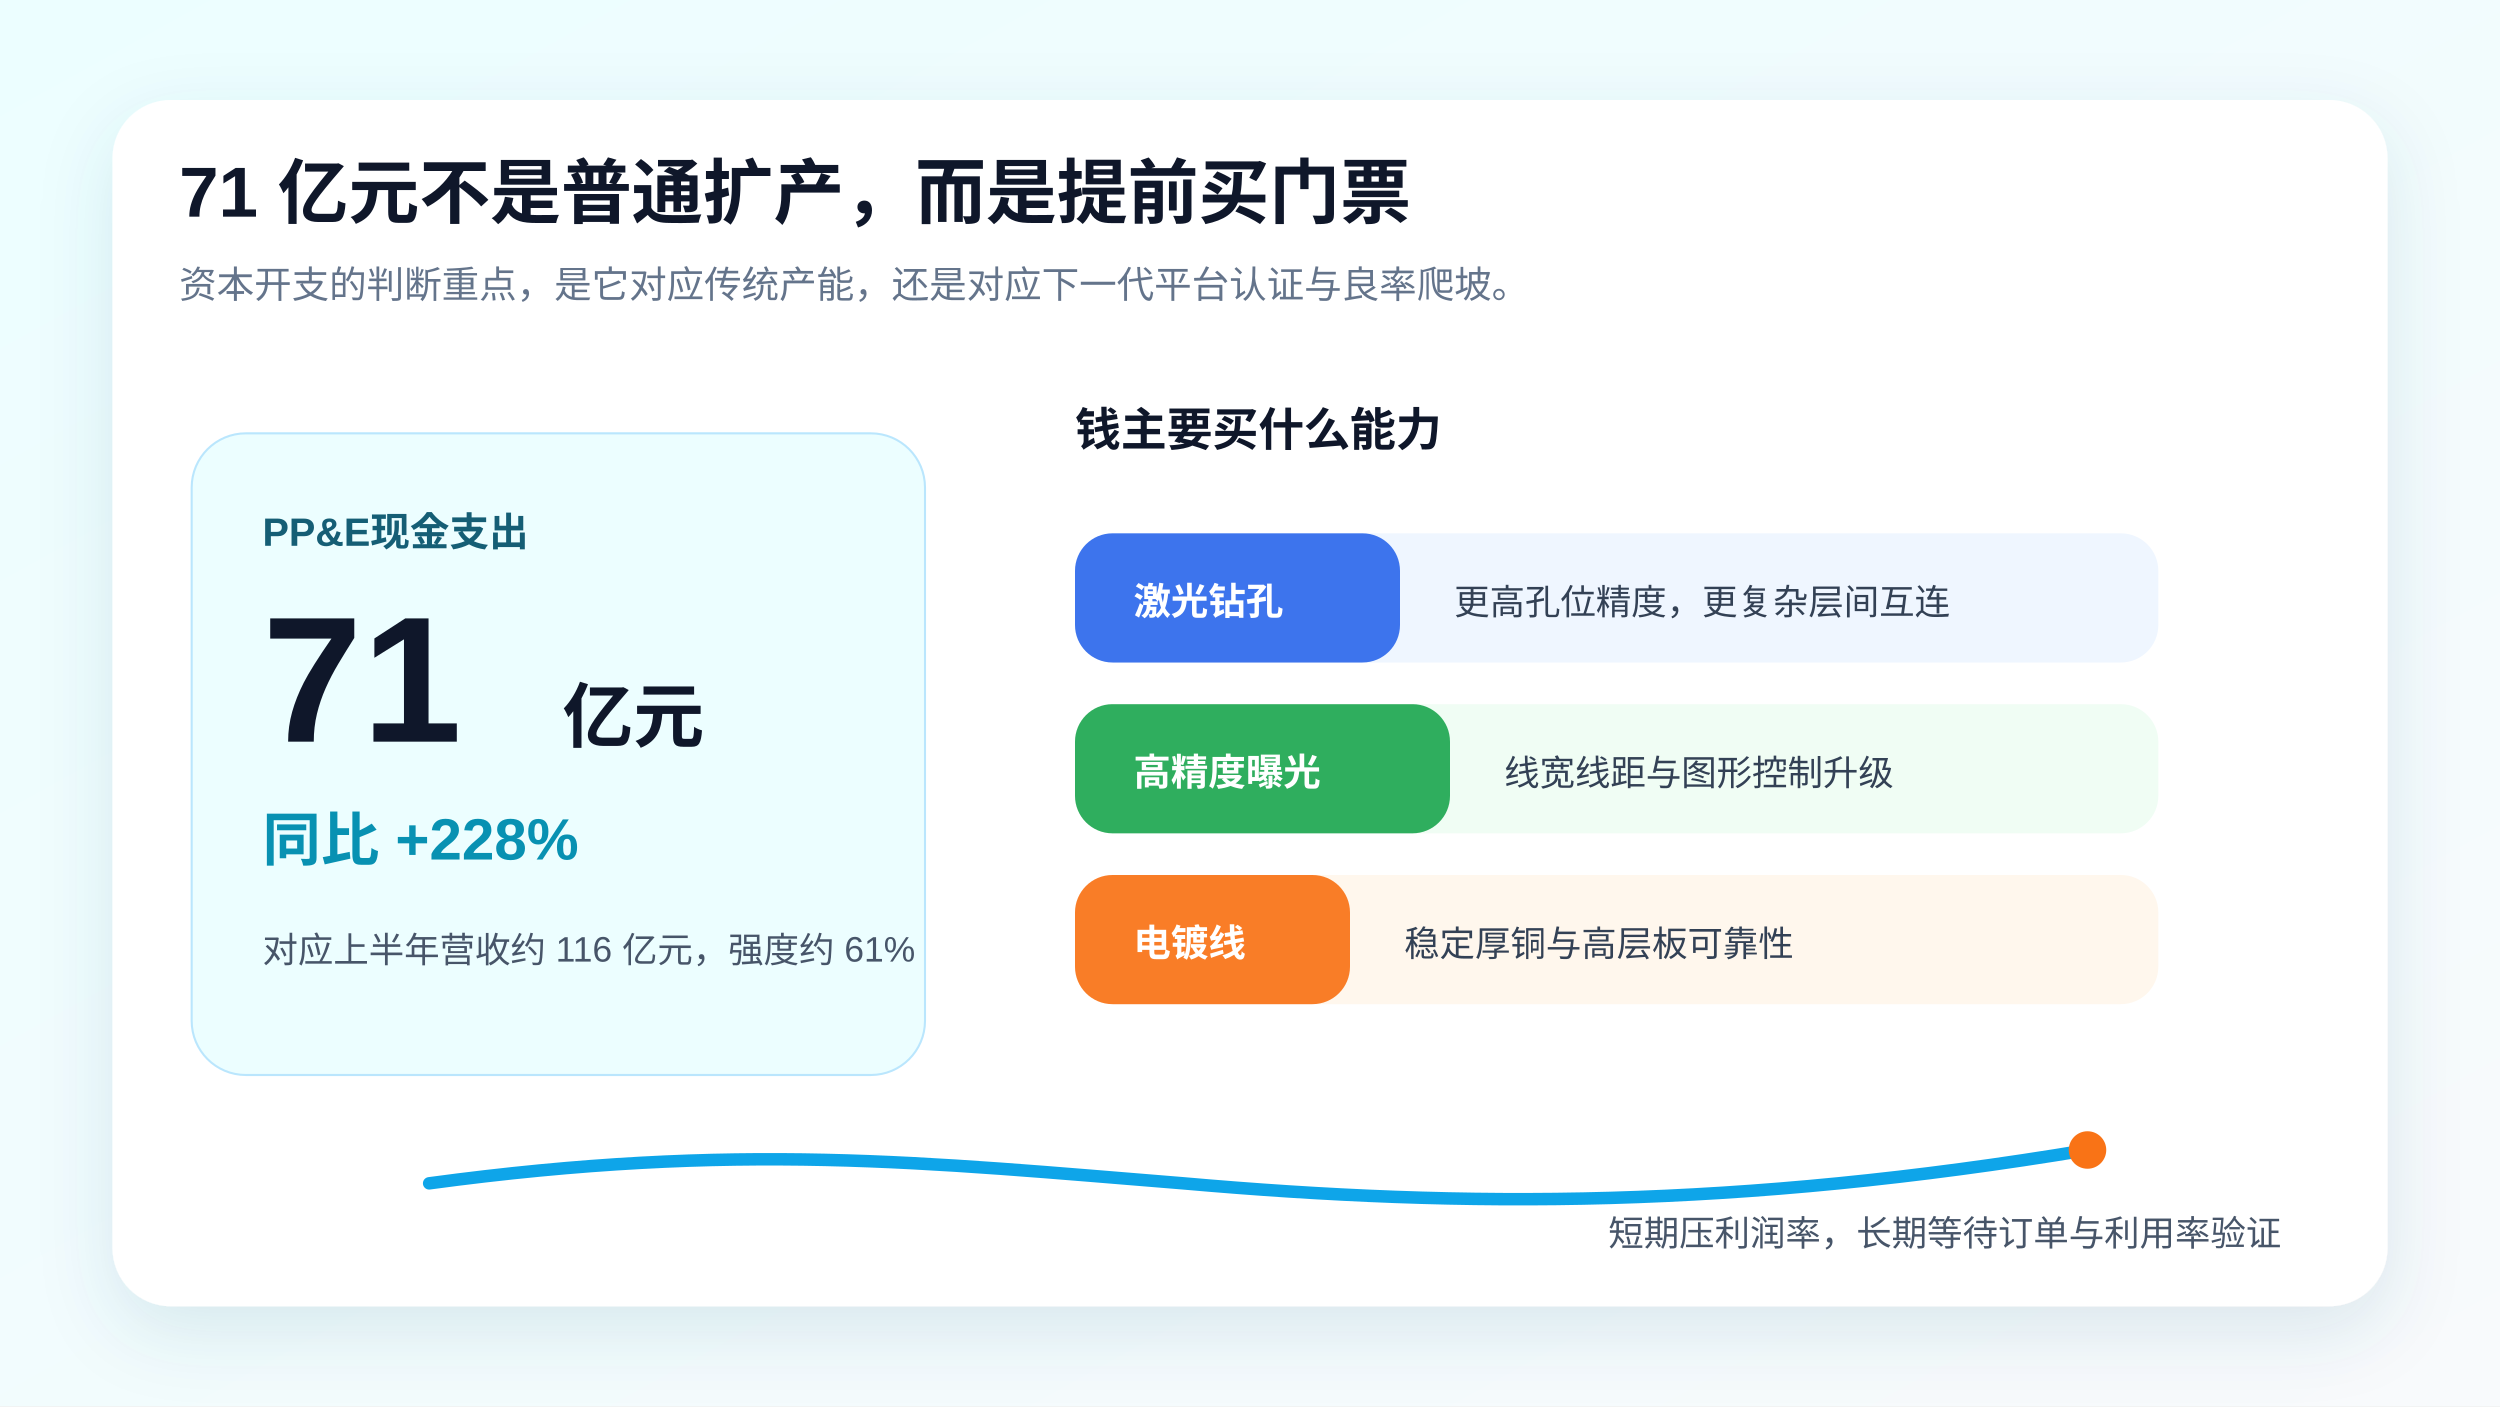
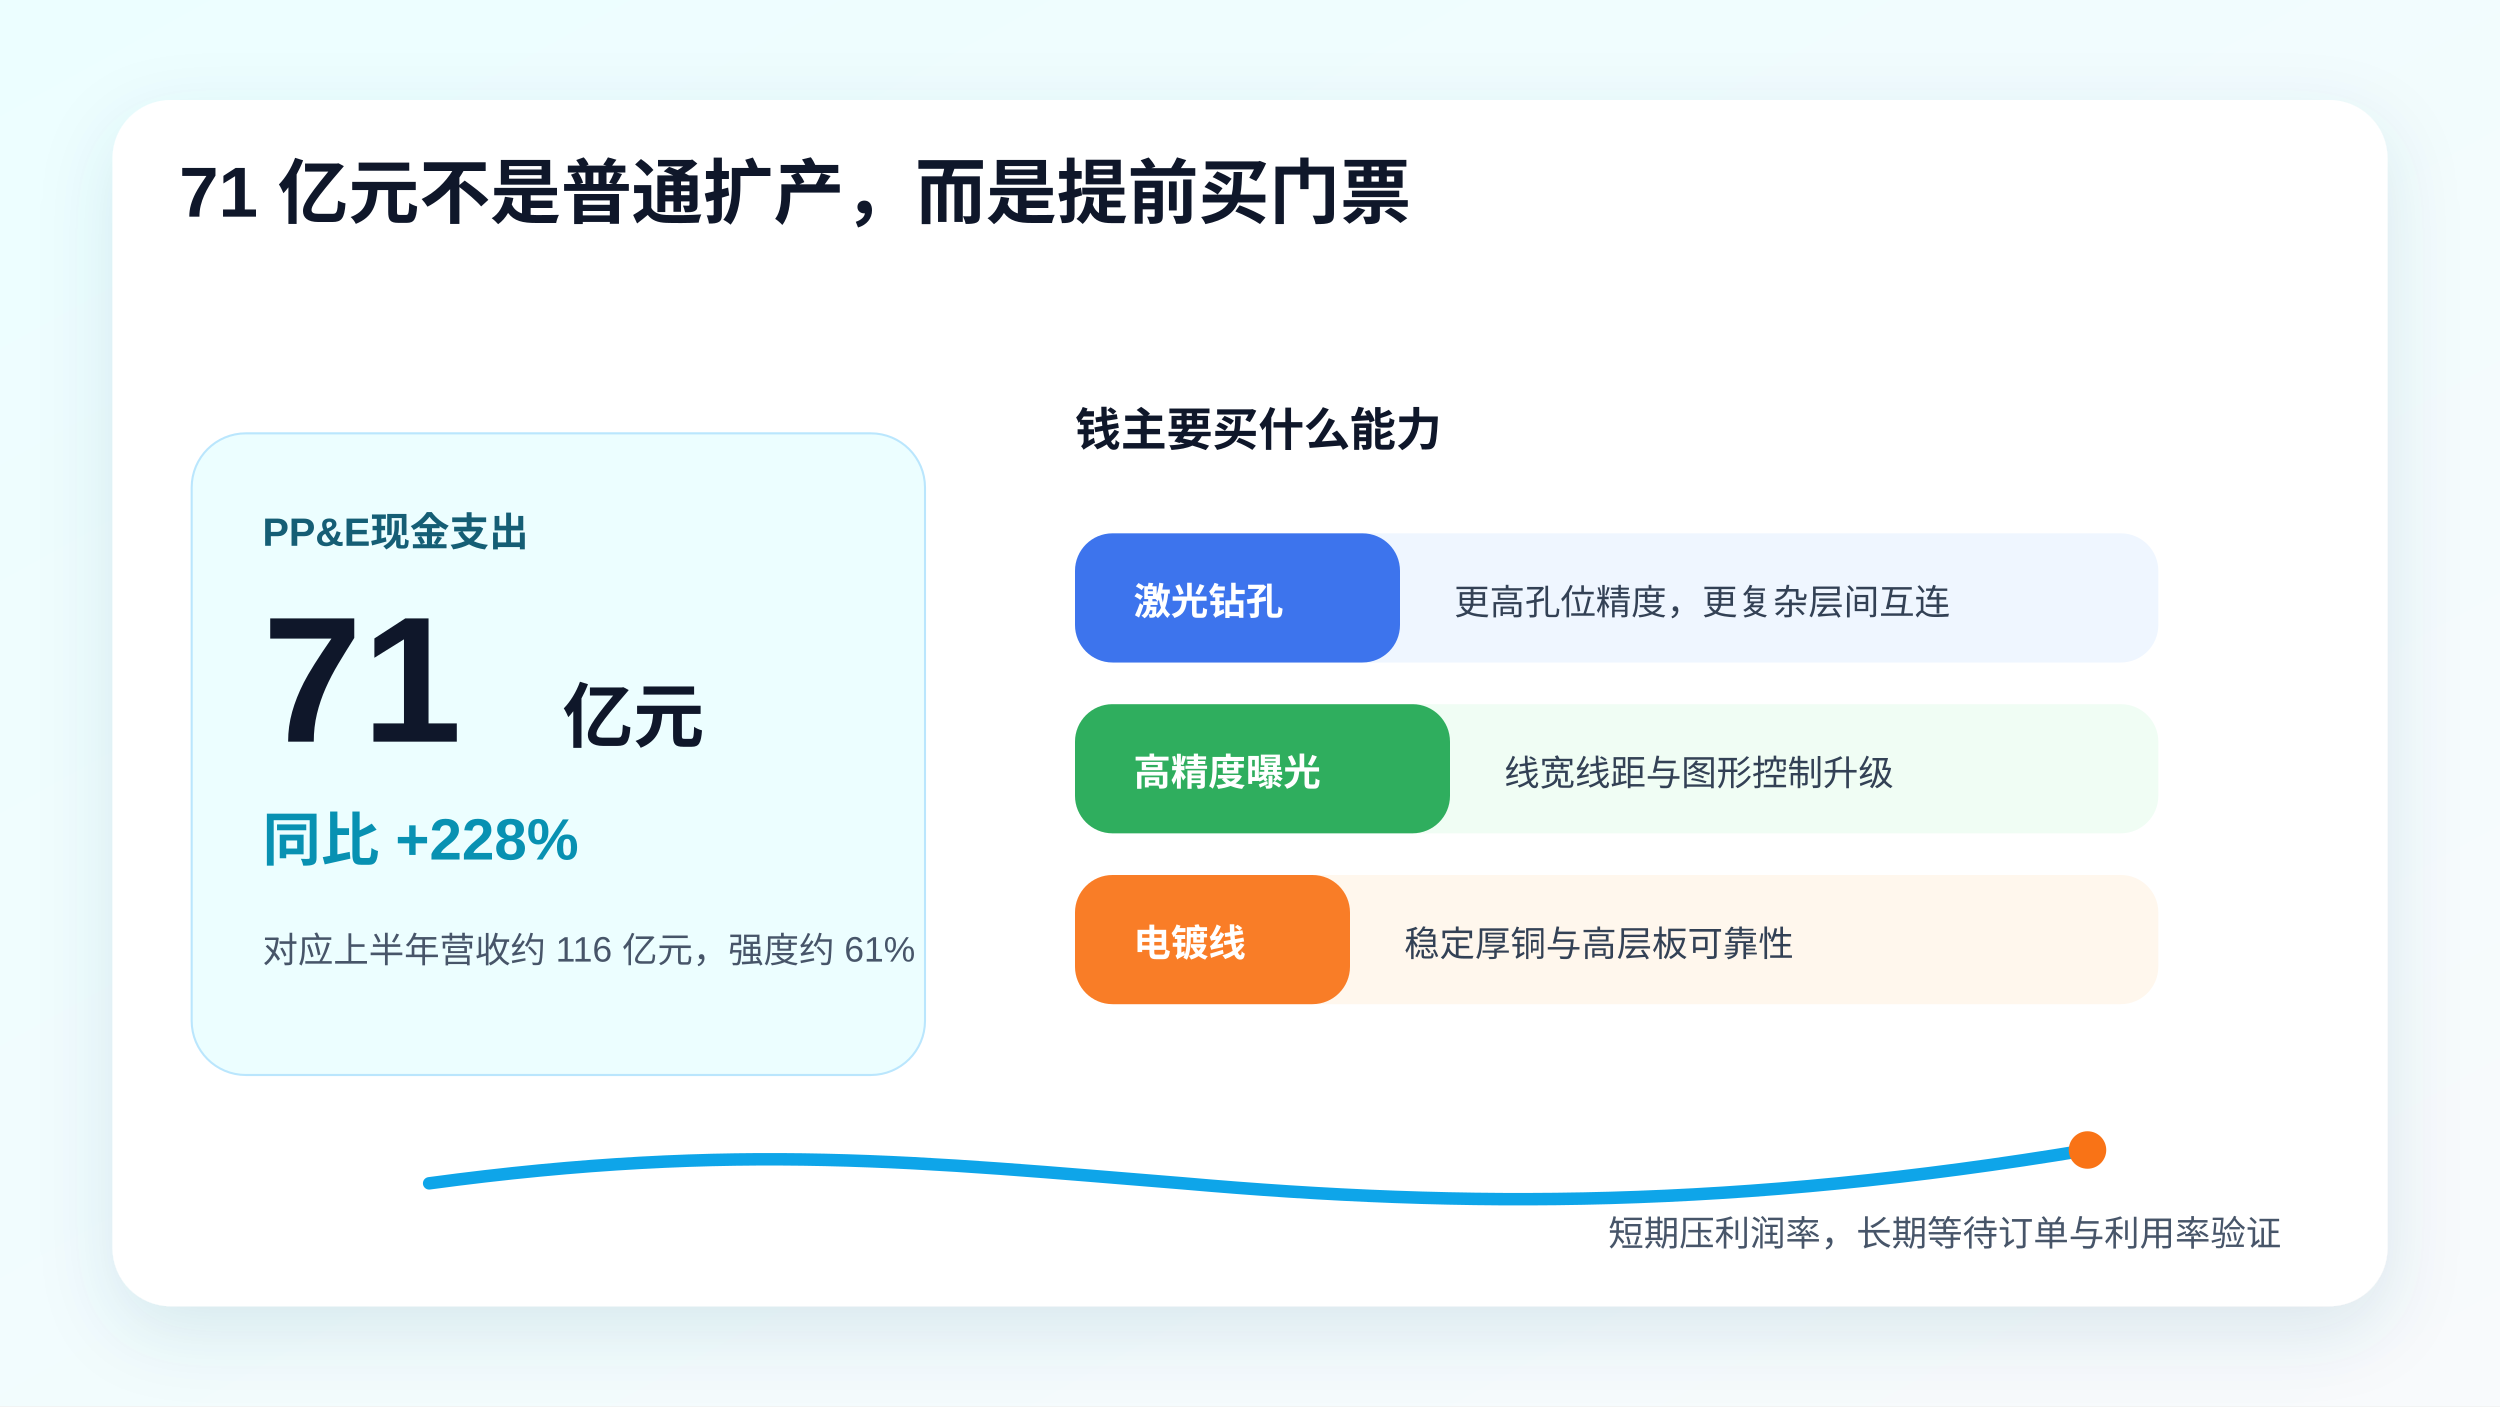
<svg xmlns="http://www.w3.org/2000/svg" width="1200" height="675" viewBox="0 0 1200 675" role="img" aria-labelledby="title desc">
  <defs>
    <linearGradient id="bg" x1="0" x2="1" y1="0" y2="1">
      <stop offset="0" stop-color="#ecfeff" />
      <stop offset="1" stop-color="#f8fafc" />
    </linearGradient>
    <filter id="shadow" x="-20%" y="-20%" width="140%" height="140%">
      <feDropShadow dx="0" dy="12" stdDeviation="18" flood-color="#155e75" flood-opacity="0.12" />
    </filter>
  </defs>
  <rect width="1200" height="675" fill="url(#bg)" />
  <rect x="54" y="48" width="1092" height="579" rx="28" fill="#ffffff" filter="url(#shadow)" />
  <text x="86" y="104" font-family="PingFang SC, Microsoft YaHei, Arial, sans-serif" font-size="34" font-weight="700" fill="#0f172a">71 亿元不是普通扩产，而是提前买门票</text>
-   <text x="86" y="143" font-family="PingFang SC, Microsoft YaHei, Arial, sans-serif" font-size="18" fill="#64748b">资本开支的判断重点，是它对应传统产能，还是对应下一代平台认证与良率爬坡。</text>
  <g transform="translate(92 208)" font-family="PingFang SC, Microsoft YaHei, Arial, sans-serif">
    <rect x="0" y="0" width="352" height="308" rx="26" fill="#ecfeff" stroke="#bae6fd" />
    <text x="34" y="54" font-size="19" font-weight="700" fill="#155e75">PP&amp;E现金支出</text>
    <text x="34" y="148" font-size="86" font-weight="800" fill="#0f172a">71</text>
    <text x="178" y="148" font-size="34" font-weight="800" fill="#0f172a">亿元</text>
    <text x="34" y="205" font-size="28" font-weight="700" fill="#0891b2">同比 +228%</text>
    <text x="34" y="254" font-size="17" fill="#475569">对应上半年营收约 116 亿元，强度约 61%</text>
  </g>
  <g transform="translate(516 214)" font-family="PingFang SC, Microsoft YaHei, Arial, sans-serif">
    <text x="0" y="0" font-size="22" font-weight="700" fill="#0f172a">钱主要买什么能力</text>
    <g transform="translate(0 42)">
      <rect x="0" y="0" width="520" height="62" rx="18" fill="#eff6ff" />
      <rect x="0" y="0" width="156" height="62" rx="18" fill="#2563eb" opacity="0.88" />
      <text x="28" y="39" font-size="18" font-weight="700" fill="#ffffff">激光钻孔</text>
      <text x="182" y="39" font-size="17" fill="#334155">更高孔位精度，更复杂层间互连</text>
    </g>
    <g transform="translate(0 124)">
      <rect x="0" y="0" width="520" height="62" rx="18" fill="#f0fdf4" />
      <rect x="0" y="0" width="180" height="62" rx="18" fill="#16a34a" opacity="0.88" />
      <text x="28" y="39" font-size="18" font-weight="700" fill="#ffffff">高精度曝光</text>
      <text x="206" y="39" font-size="17" fill="#334155">线宽线距与图形控制升级</text>
    </g>
    <g transform="translate(0 206)">
      <rect x="0" y="0" width="520" height="62" rx="18" fill="#fff7ed" />
      <rect x="0" y="0" width="132" height="62" rx="18" fill="#f97316" opacity="0.92" />
      <text x="28" y="39" font-size="18" font-weight="700" fill="#ffffff">电镀线</text>
      <text x="158" y="39" font-size="17" fill="#334155">稳定厚铜与高层板可靠性</text>
    </g>
  </g>
  <path d="M206 568 C354 548 444 558 568 568 C704 580 834 580 1002 552" fill="none" stroke="#0ea5e9" stroke-width="6" stroke-linecap="round" />
  <circle cx="1002" cy="552" r="9" fill="#f97316" />
  <text x="772" y="598" font-family="PingFang SC, Microsoft YaHei, Arial, sans-serif" font-size="17" fill="#475569">短期压利润率，长期等待订单与利用率验证</text>
</svg>
